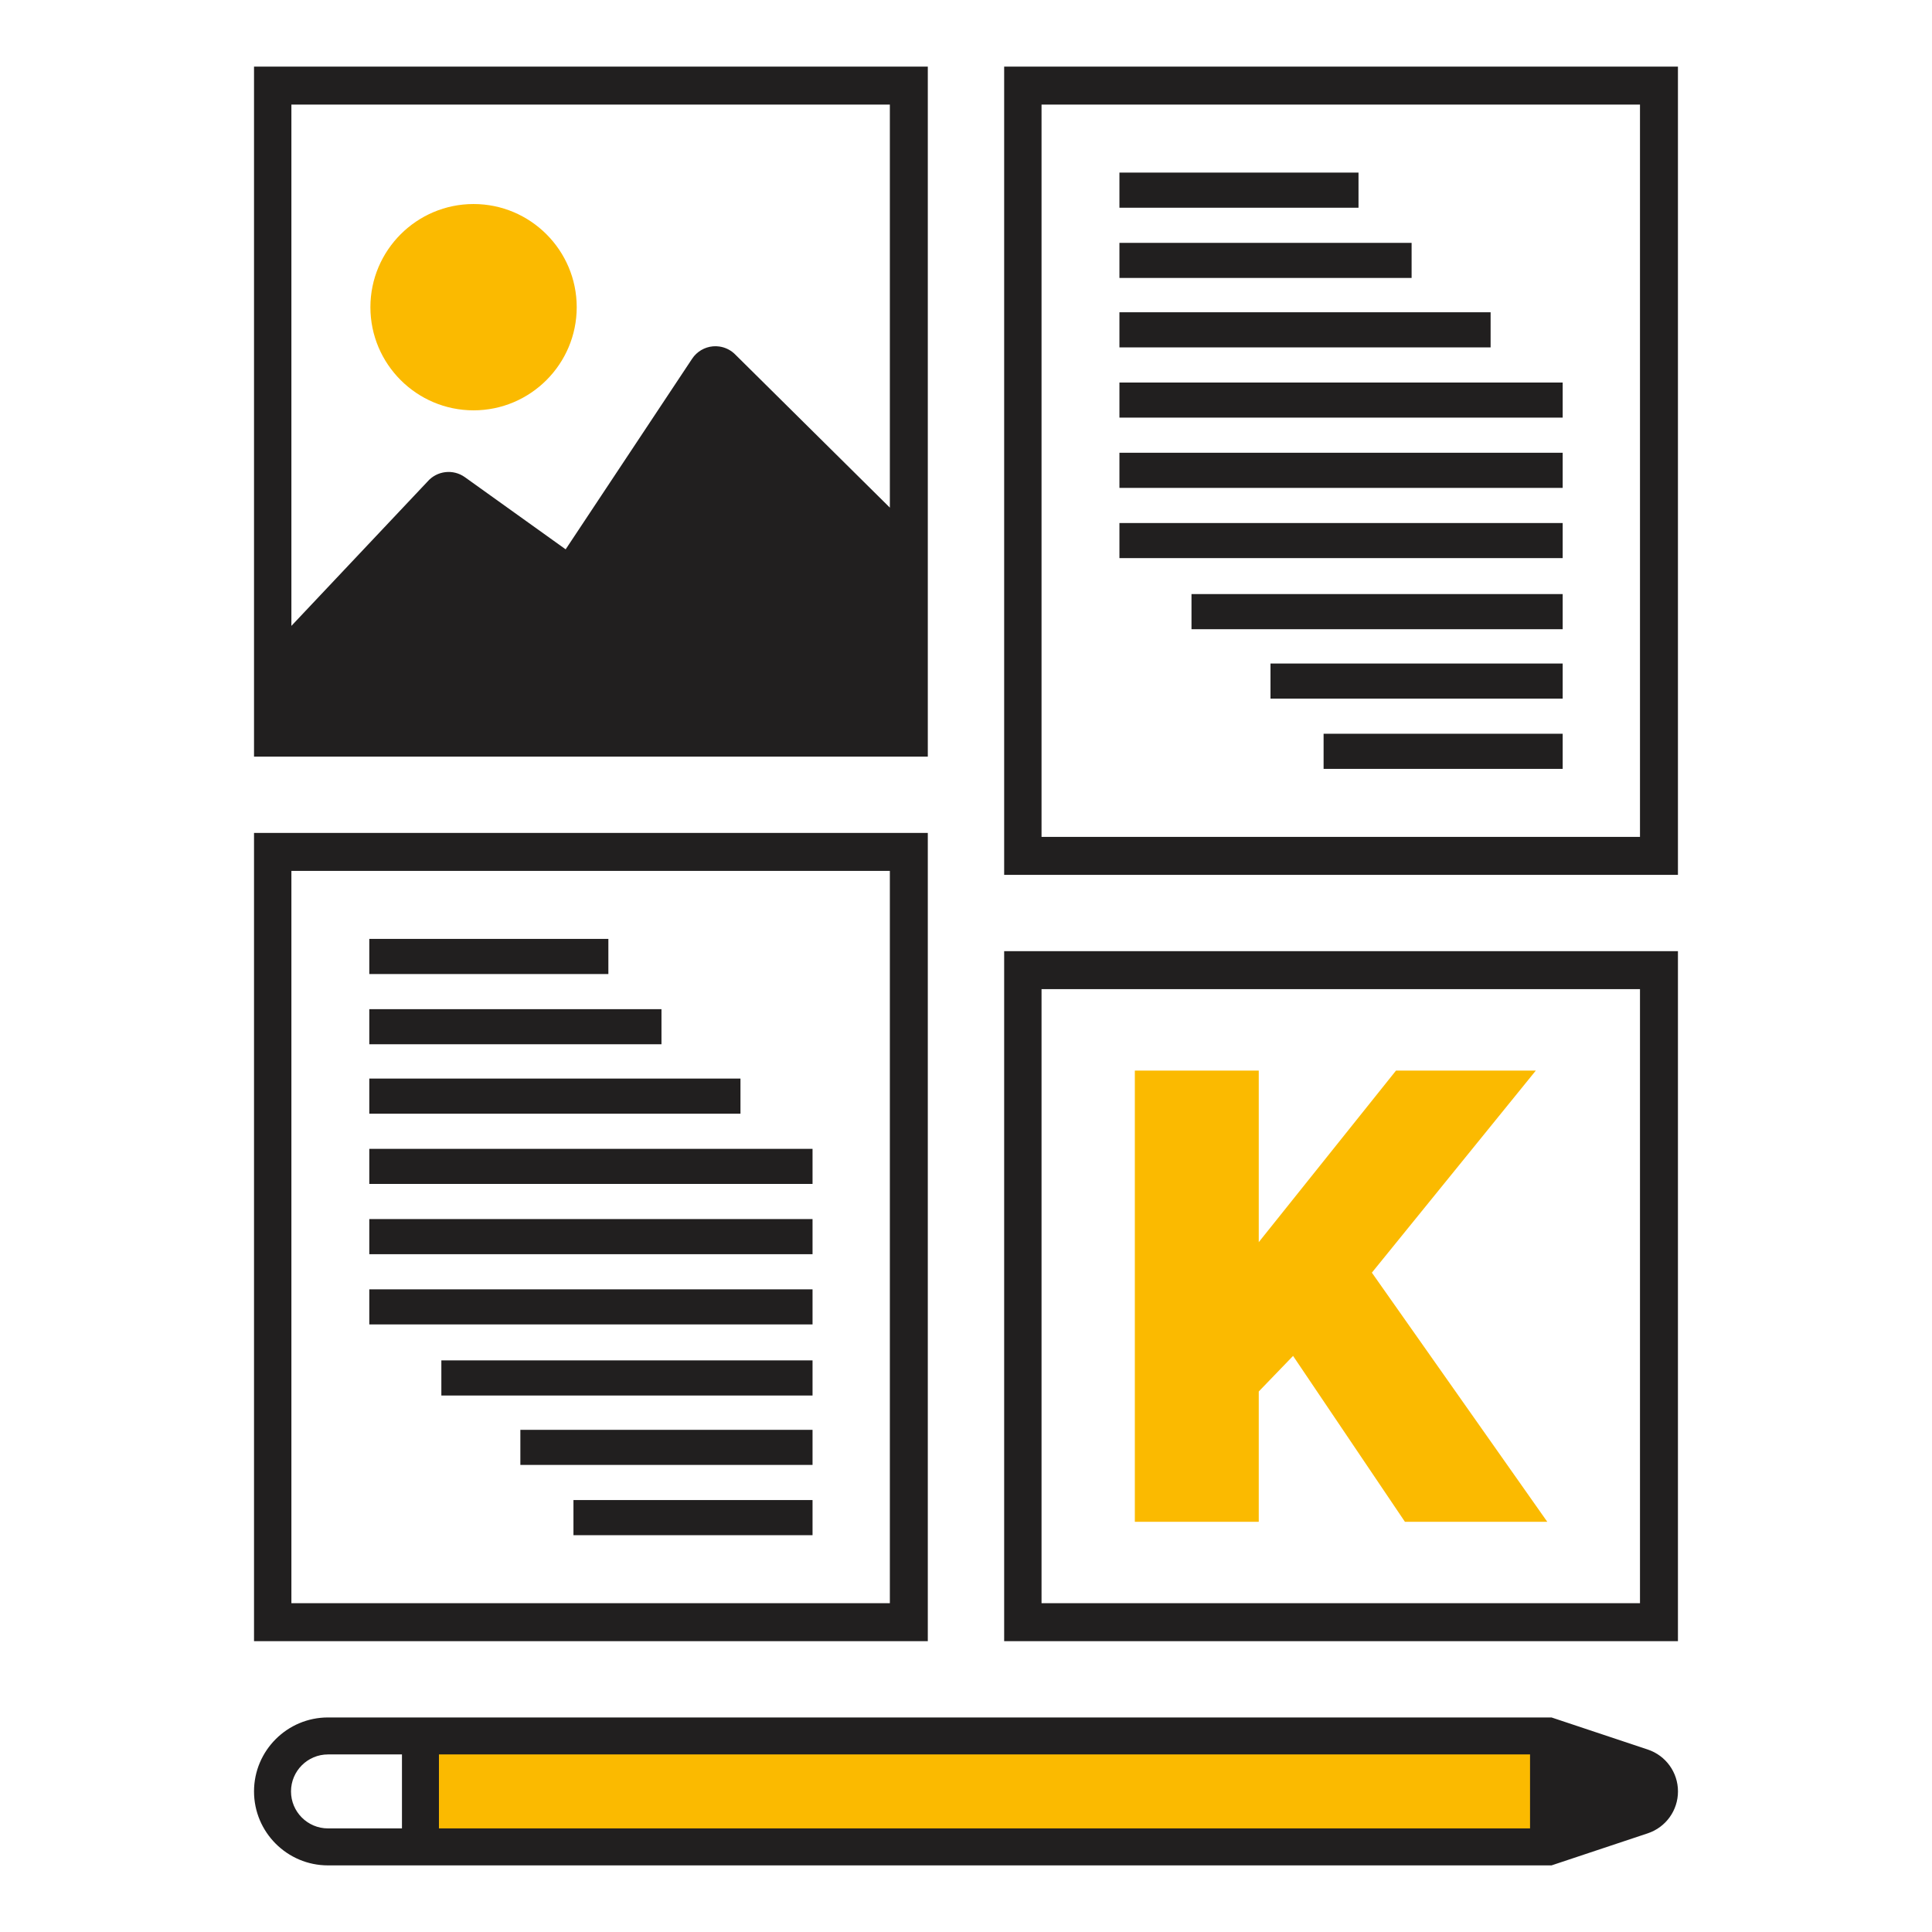
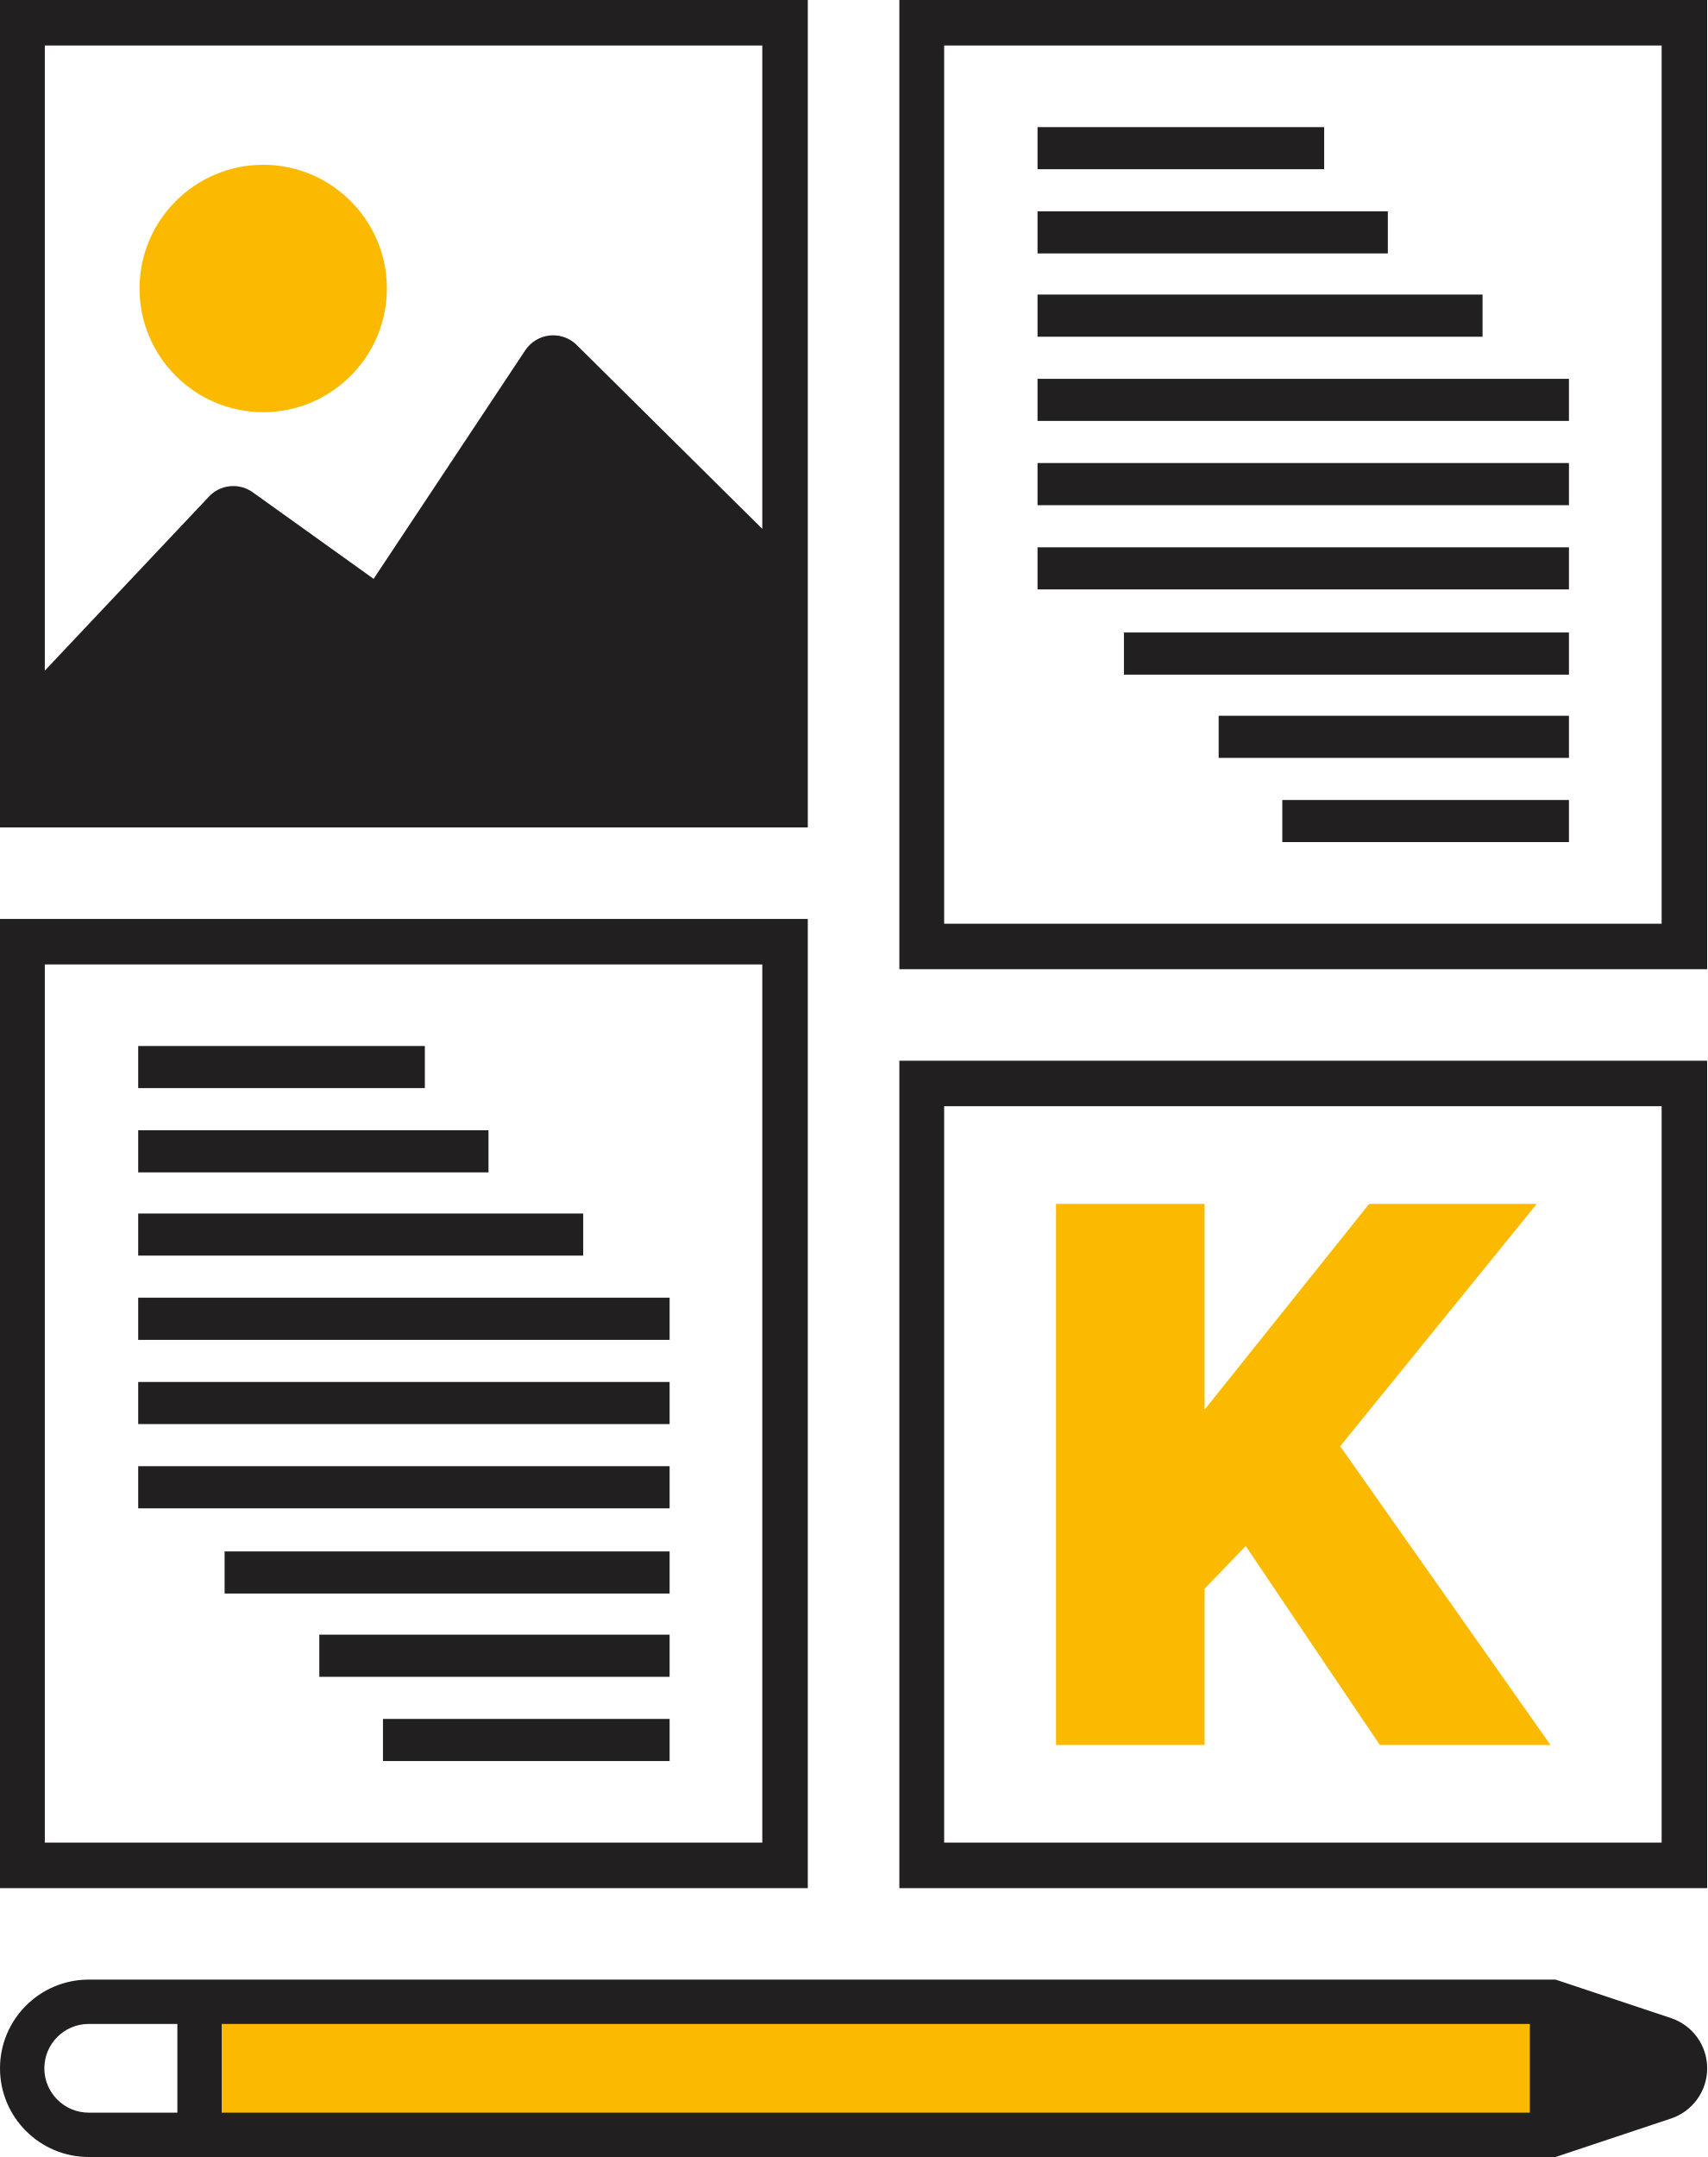
- <svg xmlns="http://www.w3.org/2000/svg" xml:space="preserve" width="100%" height="100%" version="1.1" style="shape-rendering:geometricPrecision; text-rendering:geometricPrecision; image-rendering:optimizeQuality; fill-rule:evenodd; clip-rule:evenodd" viewBox="0 0 5500 5500">
+ <svg xmlns="http://www.w3.org/2000/svg" width="100%" height="100%" style="shape-rendering:geometricPrecision; text-rendering:geometricPrecision; image-rendering:optimizeQuality; fill-rule:evenodd; clip-rule:evenodd" viewBox="0 0 15477.76 19551.92">
  <defs>
    <style>
-     .fil0 {fill:none;fill-rule:nonzero}
-     .fil1 {fill:#211F1F}
-     .fil3 {fill:#FBBA00}
-     .fil2 {fill:#FBBA00;fill-rule:nonzero}
-   </style>
+ .fil0 {fill:#211F1F}
+ .fil2 {fill:#FBBA00}
+ .fil1 {fill:#FBBA00;fill-rule:nonzero}
+ </style>
  </defs>
-   <rect class="fil0" x="-0" y="-0" width="5500" height="5500" />
-   <path class="fil1" d="M2858.63 189.63l1918.11 0 0 2300.92 -1918.11 0 0 -2300.92zm-934.39 5120.74l140.92 0 2351.72 0 274.11 -91.34c51.33,-17.21 85.86,-65.11 85.86,-119.23 0,-54.12 -34.53,-102.02 -85.91,-119.23l-274.06 -91.34 -2430.08 0 -316.09 0 -105.28 0 -161.59 0 -470.12 0c-116.13,0 -210.57,94.44 -210.57,210.57 0,116.13 94.44,210.57 210.57,210.57l62.33 0 148.24 0 631.7 0 148.25 0zm-1095.8 -210.57c0,-58.07 47.21,-105.29 105.28,-105.29l210.57 0 0 210.57 -210.57 0c-58.07,0 -105.28,-47.21 -105.28,-105.28zm-105.29 -4910.16l1918.12 0 0 1964.26 -1918.12 0 0 -1964.26zm1810.07 108.05l0 1147.43 -438.66 -434.44c-12.48,-13.26 -29,-21.72 -46.67,-24.22 -5.9,-0.87 -11.93,-1.05 -17.98,-0.54 -24.18,2.05 -46.12,15.05 -59.55,35.29l-360.06 542.62 -286.9 -205.43c-33.34,-23.85 -79.39,-18.47 -106.32,12.48l-387.54 410.86 0 -1484.05 1703.68 0zm325.41 2410.11l1918.11 0 0 1964.27 -1918.11 0 0 -1964.27zm1810.07 108.06c0,562.72 0,1185.43 0,1748.15l-1703.67 0c0,-562.72 0,-1185.43 0,-1748.15l1703.67 0zm-3945.55 -444.71l1918.11 0 0 2300.92 -1918.11 0 0 -2300.92zm328.14 401.71l680.62 0 0 -99.99 -680.62 0 0 99.99zm0 199.98l831.78 0 0 -99.99 -831.78 0 0 99.99zm0 197.63l1056.68 0 0 -99.99 -1056.68 0 0 99.99zm0 199.98l1261.84 0 0 -99.99 -1261.84 0 0 99.99zm0 199.98l1261.84 0 0 -99.99 -1261.84 0 0 99.99zm0 199.98l1261.84 0 0 -99.99 -1261.84 0 0 99.99zm1261.84 499.95l-680.62 0 0 99.99 680.62 0 0 -99.99zm0 -199.98l-831.78 0 0 99.99 831.78 0 0 -99.99zm0 -197.63l-1056.68 0 0 99.99 1056.68 0 0 -99.99zm220.09 -1393.54c0,902.41 0,1182.4 0,2084.8l-1703.67 0 0 -2084.8 1703.67 0zm653.55 -1887.87l680.62 0 0 -99.99 -680.62 0 0 99.99zm0 199.98l831.78 0 0 -99.99 -831.78 0 0 99.99zm0 197.63l1056.68 0 0 -99.99 -1056.68 0 0 99.99zm0 199.98l1261.84 0 0 -99.99 -1261.84 0 0 99.99zm0 199.98l1261.84 0 0 -99.99 -1261.84 0 0 99.99zm0 199.98l1261.84 0 0 -99.99 -1261.84 0 0 99.99zm1261.84 499.95l-680.62 0 0 99.99 680.62 0 0 -99.99zm0 -199.98l-831.78 0 0 99.99 831.78 0 0 -99.99zm0 -197.63l-1056.68 0 0 99.99 1056.68 0 0 -99.99zm220.09 -1393.54c0,902.41 0,1182.4 0,2084.8l-1703.67 0 0 -2084.8 1703.67 0z" />
-   <path class="fil2" d="M1348.13 1168.16c161.91,0 293.66,-131.74 293.66,-293.67 0,-161.91 -131.75,-293.66 -293.66,-293.66 -161.92,0 -293.67,131.75 -293.67,293.66 0,161.93 131.75,293.67 293.67,293.67z" />
-   <path class="fil3" d="M3230.64 4332.17l0 -1284.46 352.77 0 0 488.46 390.77 -488.46 398 0 -466.75 575.29 499.31 709.17 -405.24 0 -318.4 -472.18 -97.69 101.31 0 370.87 -352.77 0zm1125.07 872.91l-3106.14 0 0 -210.57 3106.14 0 0 210.57z" />
+   <path class="fil0" d="M8153.65 0l7323.69 0 0 8785.33 -7323.69 0 0 -8785.33zm-3567.67 19551.92l538.06 0 8979.29 0 1046.6 -348.75c195.99,-65.71 327.83,-248.6 327.83,-455.24 0,-206.64 -131.84,-389.53 -328.02,-455.24l-1046.41 -348.75 -9278.49 0 -1206.89 0 -401.98 0 -616.98 0 -1795 0c-443.41,0 -803.99,360.59 -803.99,803.99 0,443.41 360.59,803.99 803.99,803.99l237.99 0 566.01 0 2411.95 0 566.05 0 -0.01 0zm-4183.97 -804c0,-221.72 180.26,-402.02 401.98,-402.02l803.99 0 0 803.99 -803.99 0c-221.72,0 -401.98,-180.26 -401.98,-401.98l0 0.01zm-402.01 -18747.88l7323.73 0 0 7499.9 -7323.73 0 0 -7499.9zm6911.17 412.55l0 4381.1 -1674.88 -1658.77c-47.65,-50.63 -110.73,-82.93 -178.19,-92.48 -22.53,-3.32 -45.55,-4.01 -68.65,-2.06 -92.32,7.83 -176.09,57.46 -227.37,134.74l-1374.77 2071.82 -1095.44 -784.37c-127.3,-91.06 -303.13,-70.52 -405.95,47.65l-1479.7 1568.74 0 -5666.37 6504.96 0 -0.01 0zm1242.48 9202.24l7323.69 0 0 7499.94 -7323.69 0 0 -7499.94zm6911.18 412.6c0,2148.57 0,4526.19 0,6674.75l-6504.92 0c0,-2148.57 0,-4526.19 0,-6674.75l6504.92 0zm-15064.83 -1697.99l7323.69 0 0 8785.33 -7323.69 0 0 -8785.33zm1252.9 1533.8l2598.73 0 0 -381.78 -2598.73 0 0 381.78zm0 763.56l3175.89 0 0 -381.78 -3175.89 0 0 381.78zm0 754.59l4034.6 0 0 -381.78 -4034.6 0 0 381.78zm0 763.56l4817.93 0 0 -381.78 -4817.93 0 0 381.78zm0 763.56l4817.93 0 0 -381.78 -4817.93 0 0 381.78zm0 763.56l4817.93 0 0 -381.78 -4817.93 0 0 381.78zm4817.93 1908.9l-2598.73 0 0 381.78 2598.73 0 0 -381.78zm0 -763.56l-3175.89 0 0 381.78 3175.89 0 0 -381.78zm0 -754.59l-4034.6 0 0 381.78 4034.6 0 0 -381.78zm840.34 -5320.79c0,3445.57 0,4514.62 0,7960.15l-6504.92 0 0 -7960.15 6504.92 0zm2495.38 -7208.23l2598.73 0 0 -381.78 -2598.73 0 0 381.78zm0 763.56l3175.89 0 0 -381.78 -3175.89 0 0 381.78zm0 754.59l4034.6 0 0 -381.78 -4034.6 0 0 381.78zm0 763.56l4817.93 0 0 -381.78 -4817.93 0 0 381.78zm0 763.56l4817.93 0 0 -381.78 -4817.93 0 0 381.78zm0 763.56l4817.93 0 0 -381.78 -4817.93 0 0 381.78zm4817.93 1908.9l-2598.73 0 0 381.78 2598.73 0 0 -381.78zm0 -763.56l-3175.89 0 0 381.78 3175.89 0 0 -381.78zm0 -754.59l-4034.6 0 0 381.78 4034.6 0 0 -381.78zm840.35 -5320.79c0,3445.57 0,4514.62 0,7960.15l-6504.92 0 0 -7960.15 6504.92 0z" />
+   <path class="fil1" d="M2386.29 3736.21c618.2,0 1121.25,-503.01 1121.25,-1121.29 0,-618.2 -503.05,-1121.25 -1121.25,-1121.25 -618.24,0 -1121.29,503.05 -1121.29,1121.25 0,618.28 503.05,1121.29 1121.29,1121.29z" />
+   <path class="fil2" d="M9574.05 15816.97l0 -4904.3 1346.94 0 0 1865.03 1492.03 -1865.03 1519.64 0 -1782.14 2196.56 1906.46 2707.74 -1547.28 0 -1215.71 -1802.87 -373 386.82 0 1416.05 -1346.94 0zm4295.72 3332.93l-11859.81 0 0 -803.99 11859.81 0 0 803.99z" />
</svg>
